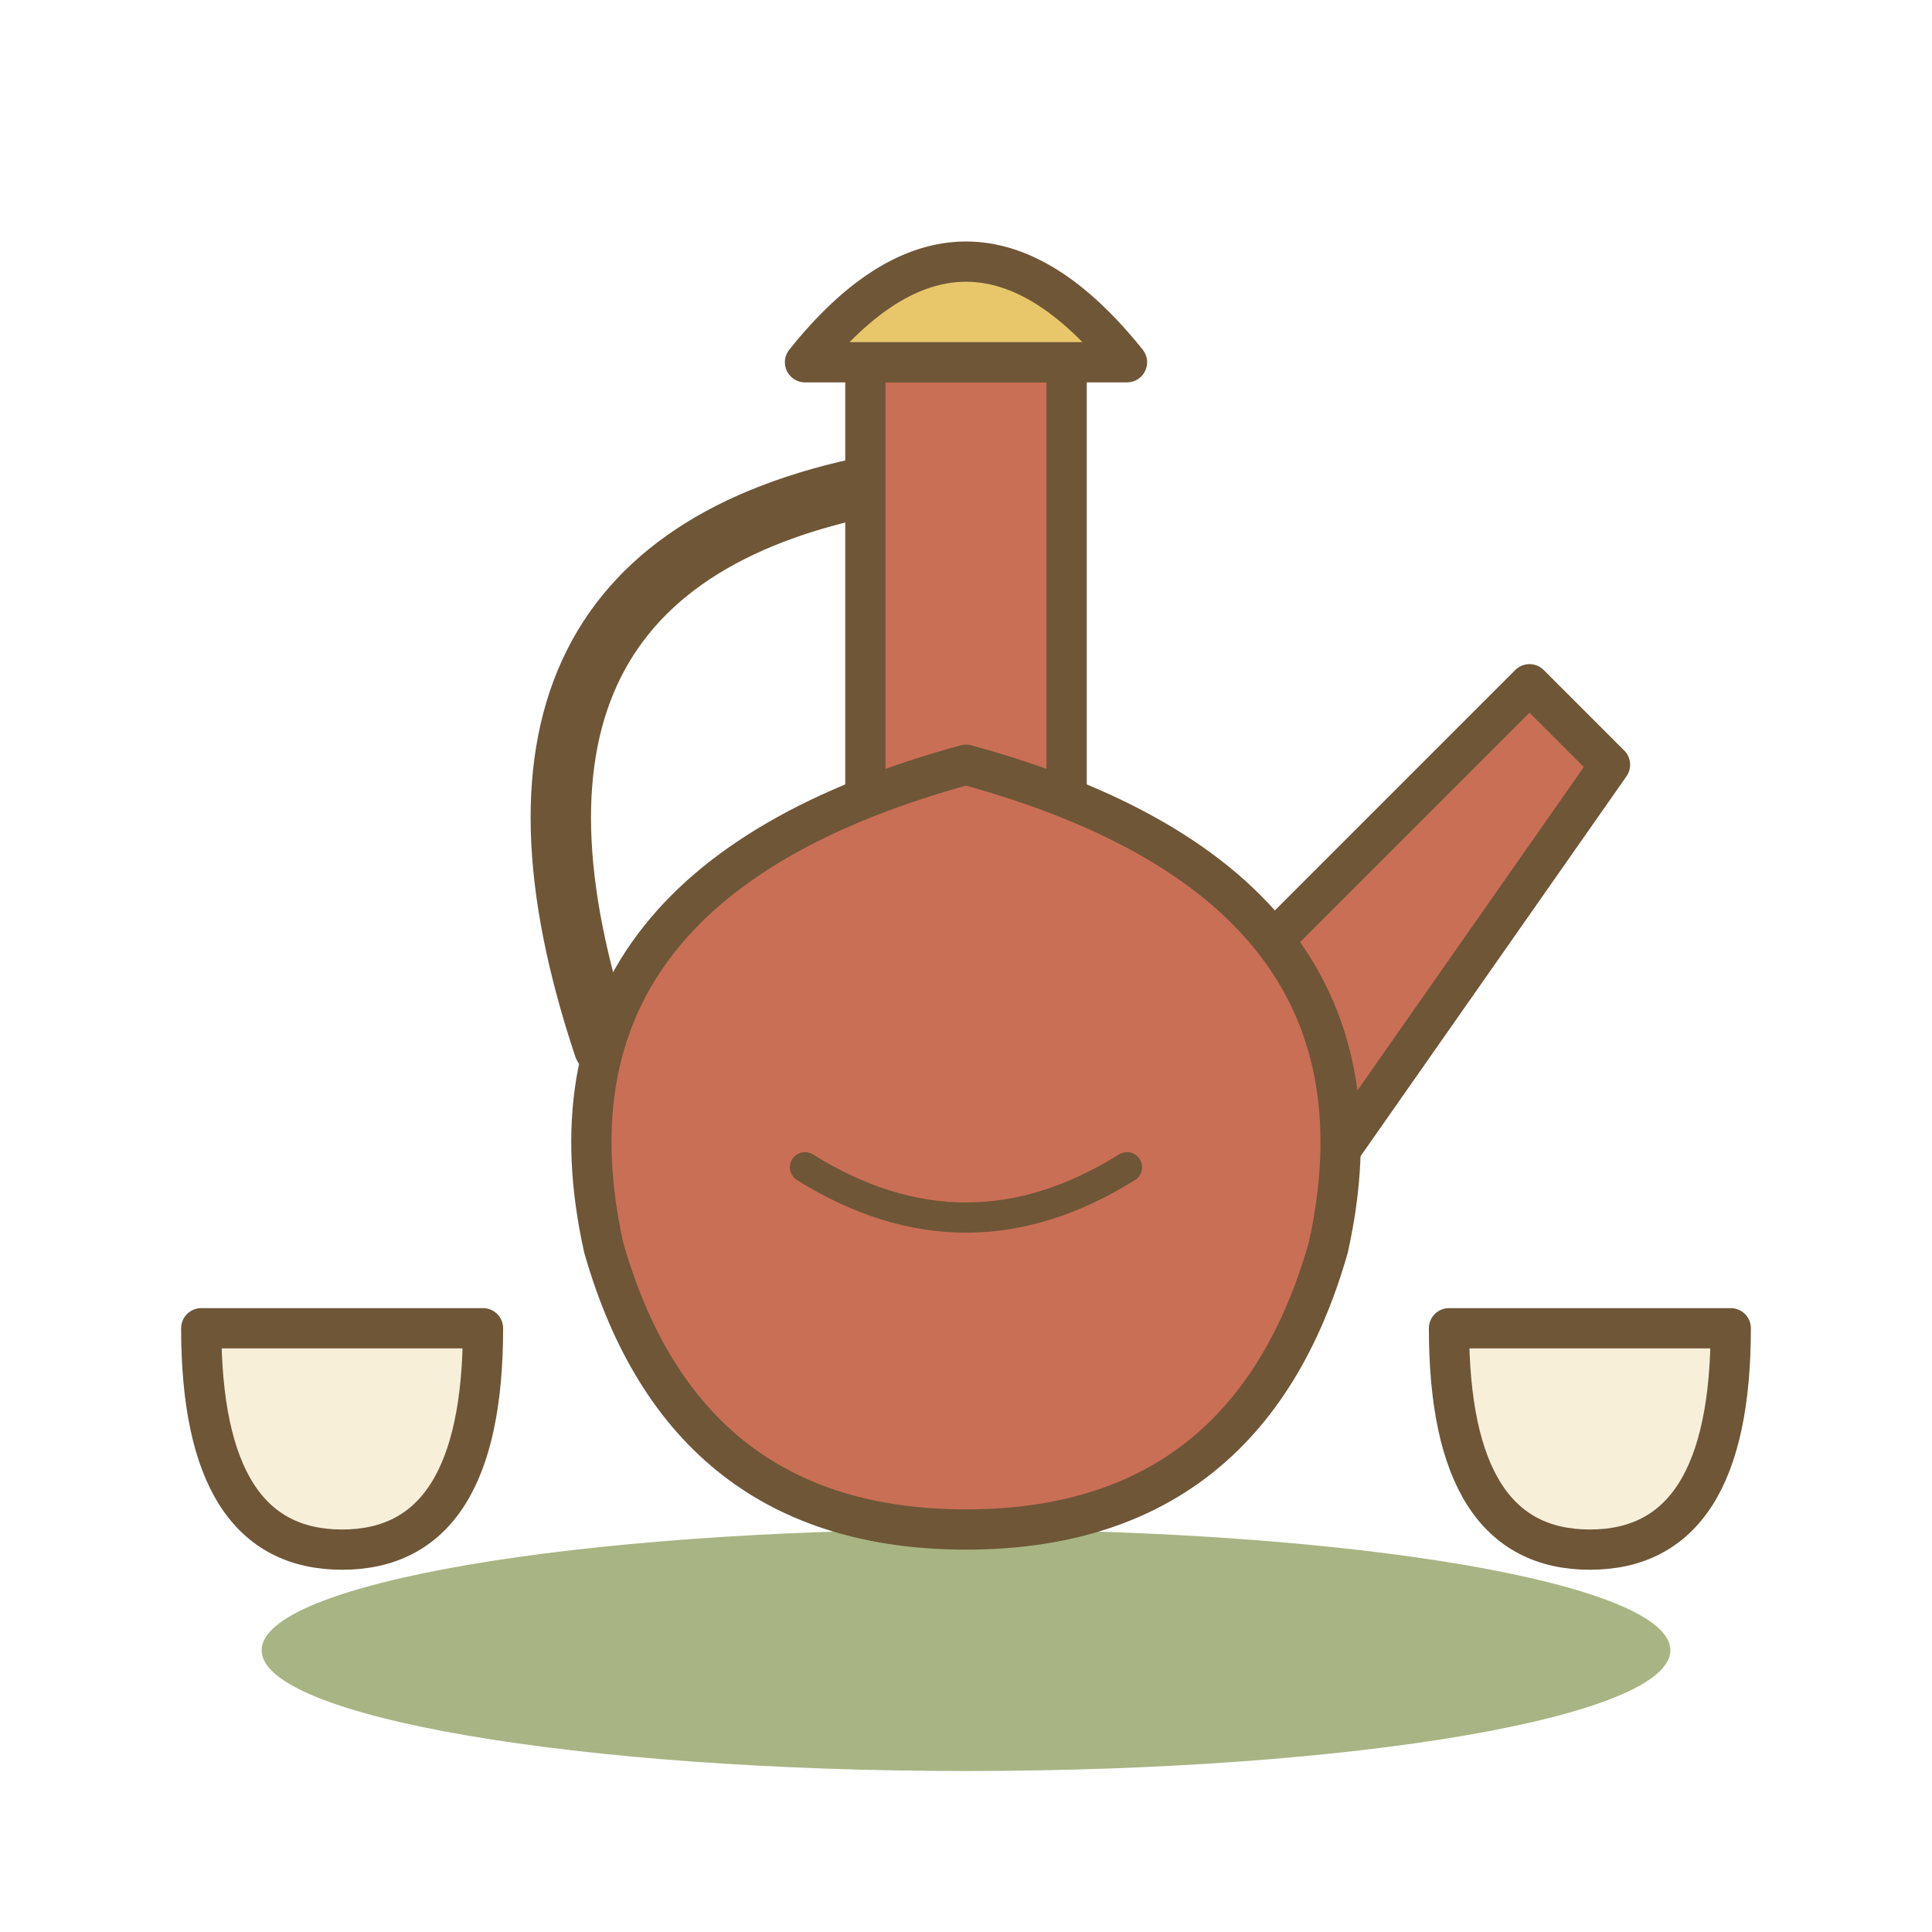
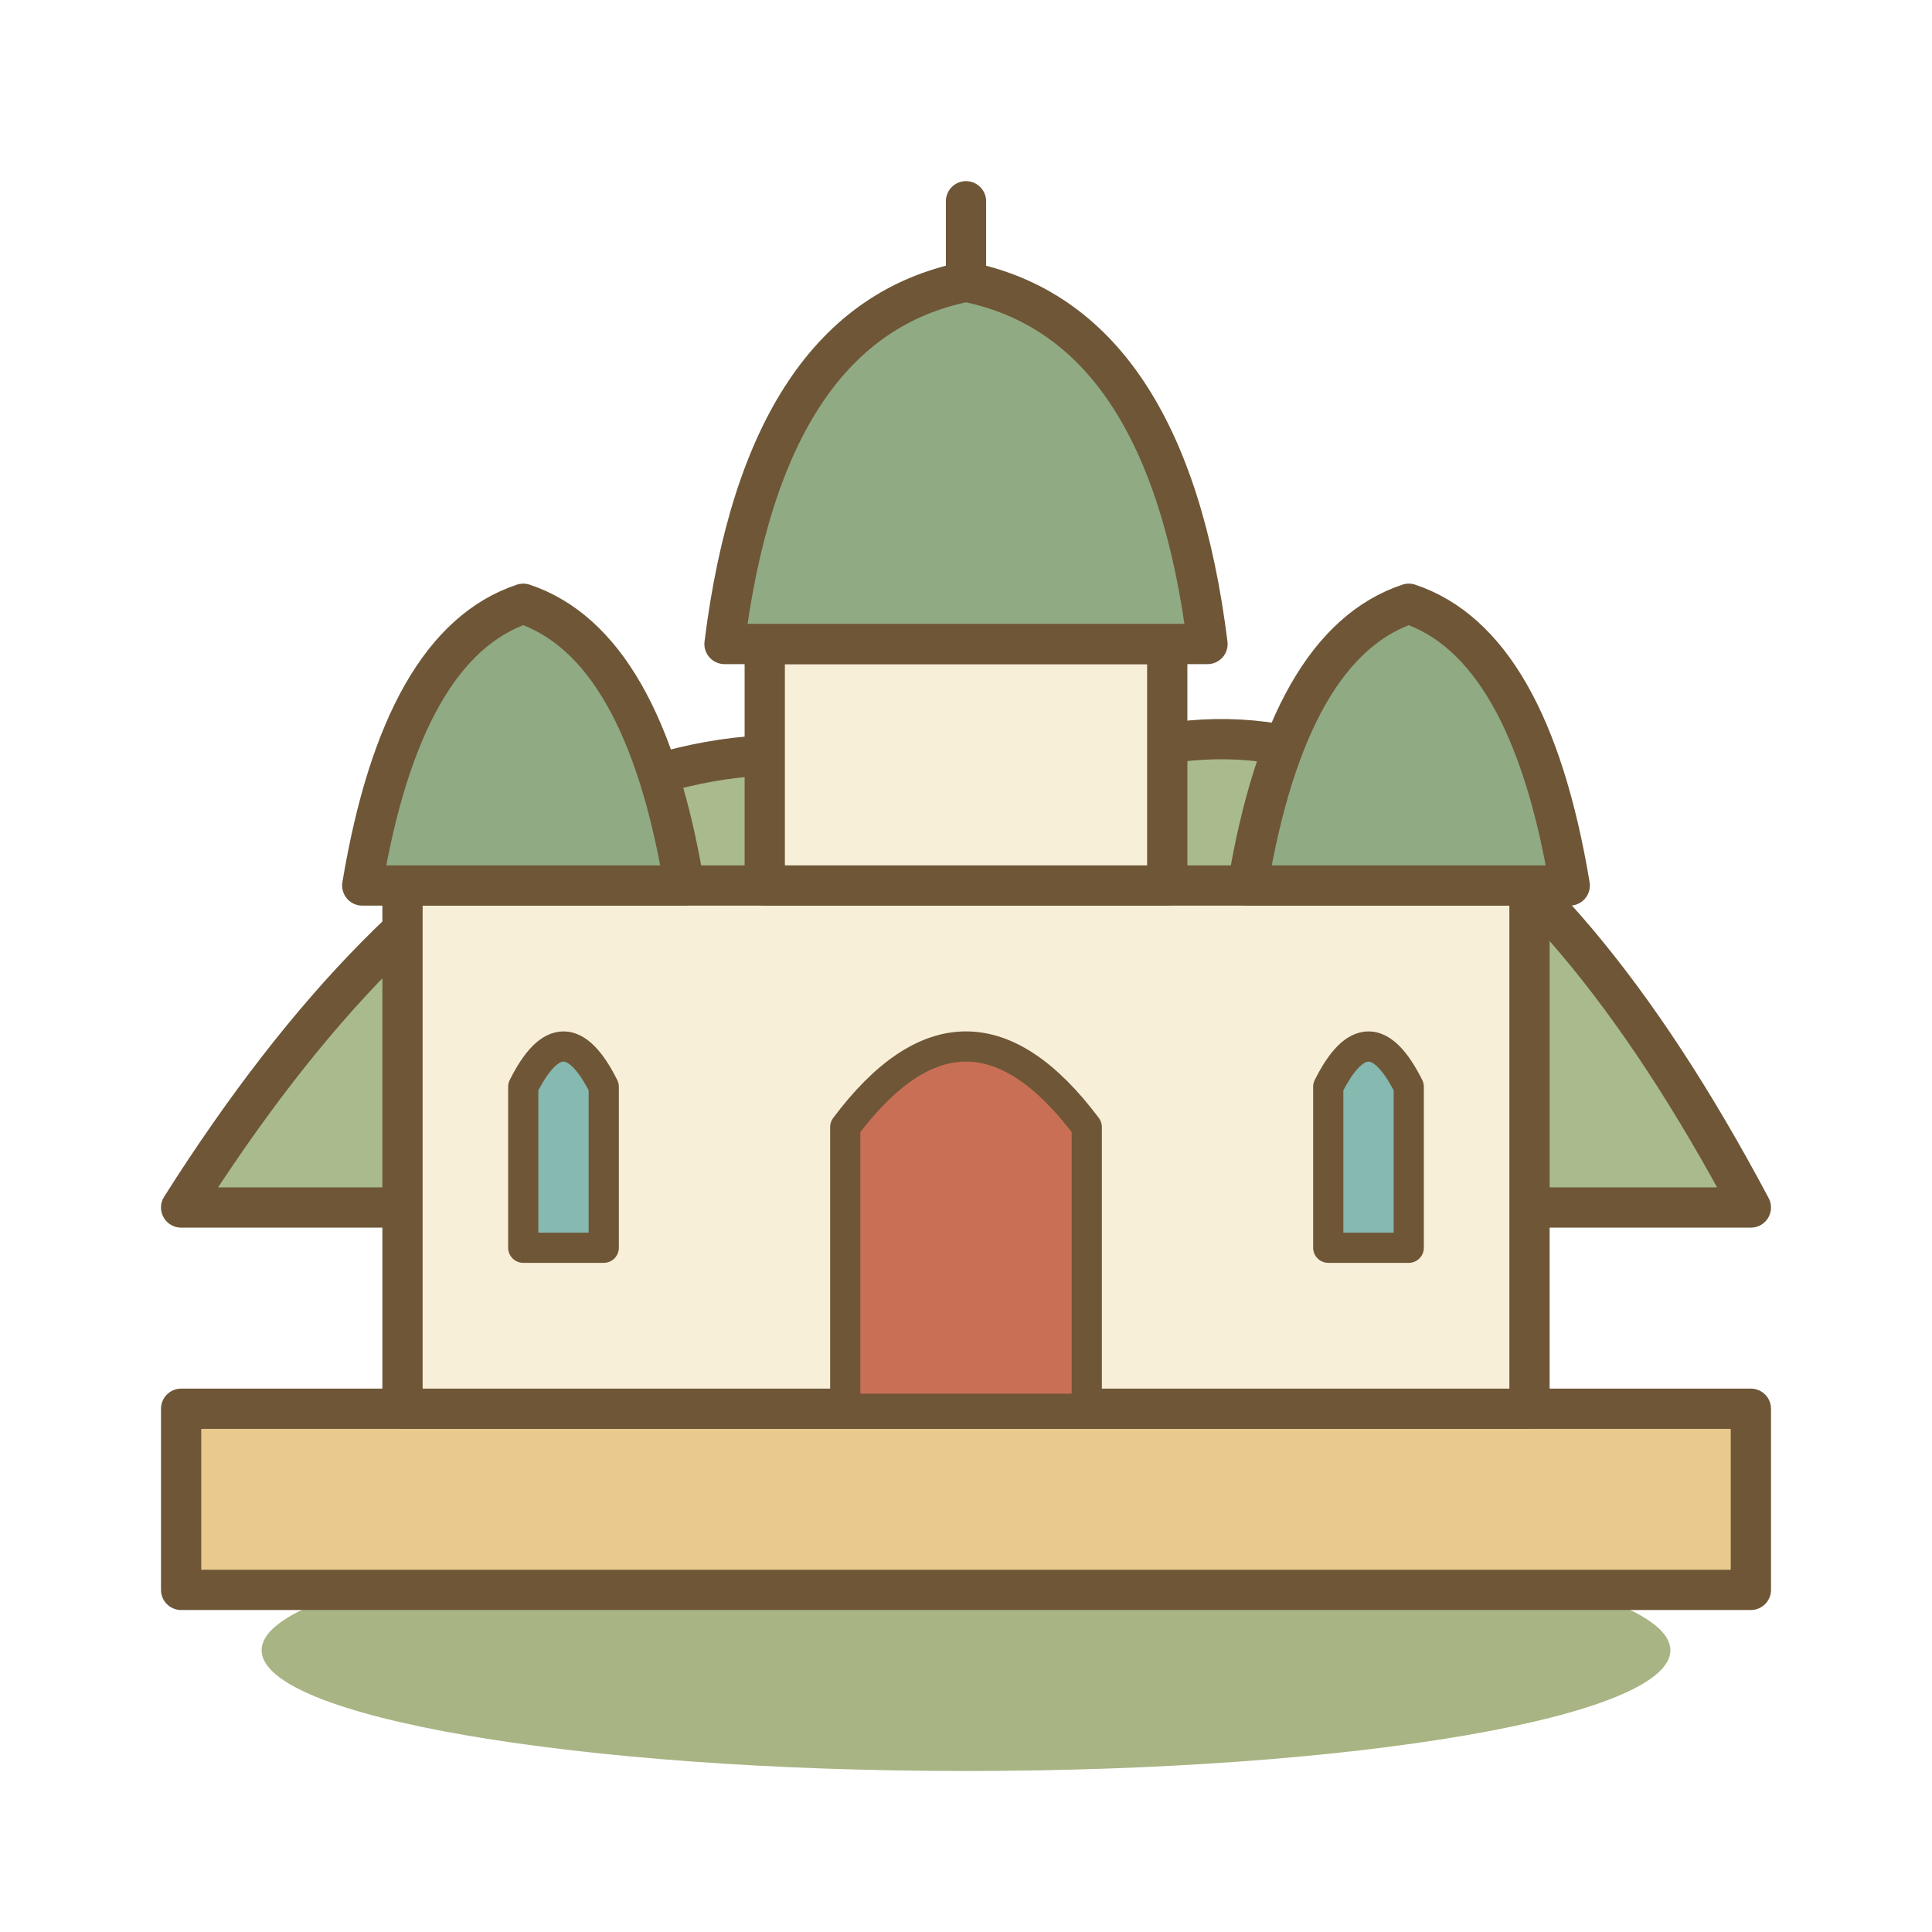
<svg xmlns="http://www.w3.org/2000/svg" width="96" height="96" viewBox="0 0 96 96">
  <g stroke-linecap="round" stroke-linejoin="round">
    <ellipse cx="48" cy="82" rx="35" ry="6" fill="#A8B483" />
-     <path d="M44 24Q22 28 30 52" fill="none" stroke="#6E5637" stroke-width="3" />
-     <path d="M60 50L76 34L80 38L66 58Z" fill="#C96F55" stroke="#6E5637" stroke-width="2" />
-     <rect x="43" y="18" width="10" height="22" fill="#C96F55" stroke="#6E5637" stroke-width="2" />
-     <path d="M48 38Q26 44 30 62Q34 76 48 76Q62 76 66 62Q70 44 48 38Z" fill="#C96F55" stroke="#6E5637" stroke-width="2" />
-     <path d="M40 18Q48 8 56 18Z" fill="#E8C76B" stroke="#6E5637" stroke-width="2" />
-     <path d="M10 66H24Q24 77 17 77Q10 77 10 66Z" fill="#F8EFD9" stroke="#6E5637" stroke-width="2" />
-     <path d="M72 66H86Q86 77 79 77Q72 77 72 66Z" fill="#F8EFD9" stroke="#6E5637" stroke-width="2" />
-     <path d="M40 58Q48 63 56 58" fill="none" stroke="#6E5637" stroke-width="1.5" />
+     <path fill="#A9BA8D" stroke="#6E5637" stroke-width="2" d="M9 60Q28 30 50 40Q70 28 87 60Z" />
+     <rect fill="#E9C98D" stroke="#6E5637" stroke-width="2" x="9" y="70" width="78" height="9" />
+     <rect fill="#F8EFD9" stroke="#6E5637" stroke-width="2" x="20" y="44" width="56" height="26" />
+     <rect fill="#F8EFD9" stroke="#6E5637" stroke-width="2" x="38" y="32" width="20" height="12" />
+     <path fill="#90AA83" stroke="#6E5637" stroke-width="2" d="M36 32Q38 16 48 14Q58 16 60 32Z" />
+     <line x1="48" y1="14" x2="48" y2="10" stroke="#6E5637" stroke-width="2" />
+     <path fill="#90AA83" stroke="#6E5637" stroke-width="2" d="M18 44Q20 32 26 30Q32 32 34 44Z" />
+     <path fill="#90AA83" stroke="#6E5637" stroke-width="2" d="M62 44Q64 32 70 30Q76 32 78 44Z" />
+     <path fill="#C96F55" stroke="#6E5637" stroke-width="1.5" d="M42 70V56Q48 48 54 56V70Z" />
+     <path fill="#86B9B0" stroke="#6E5637" stroke-width="1.5" d="M26 62V54Q28 50 30 54V62ZM66 62V54Q68 50 70 54V62Z" />
  </g>
</svg>
